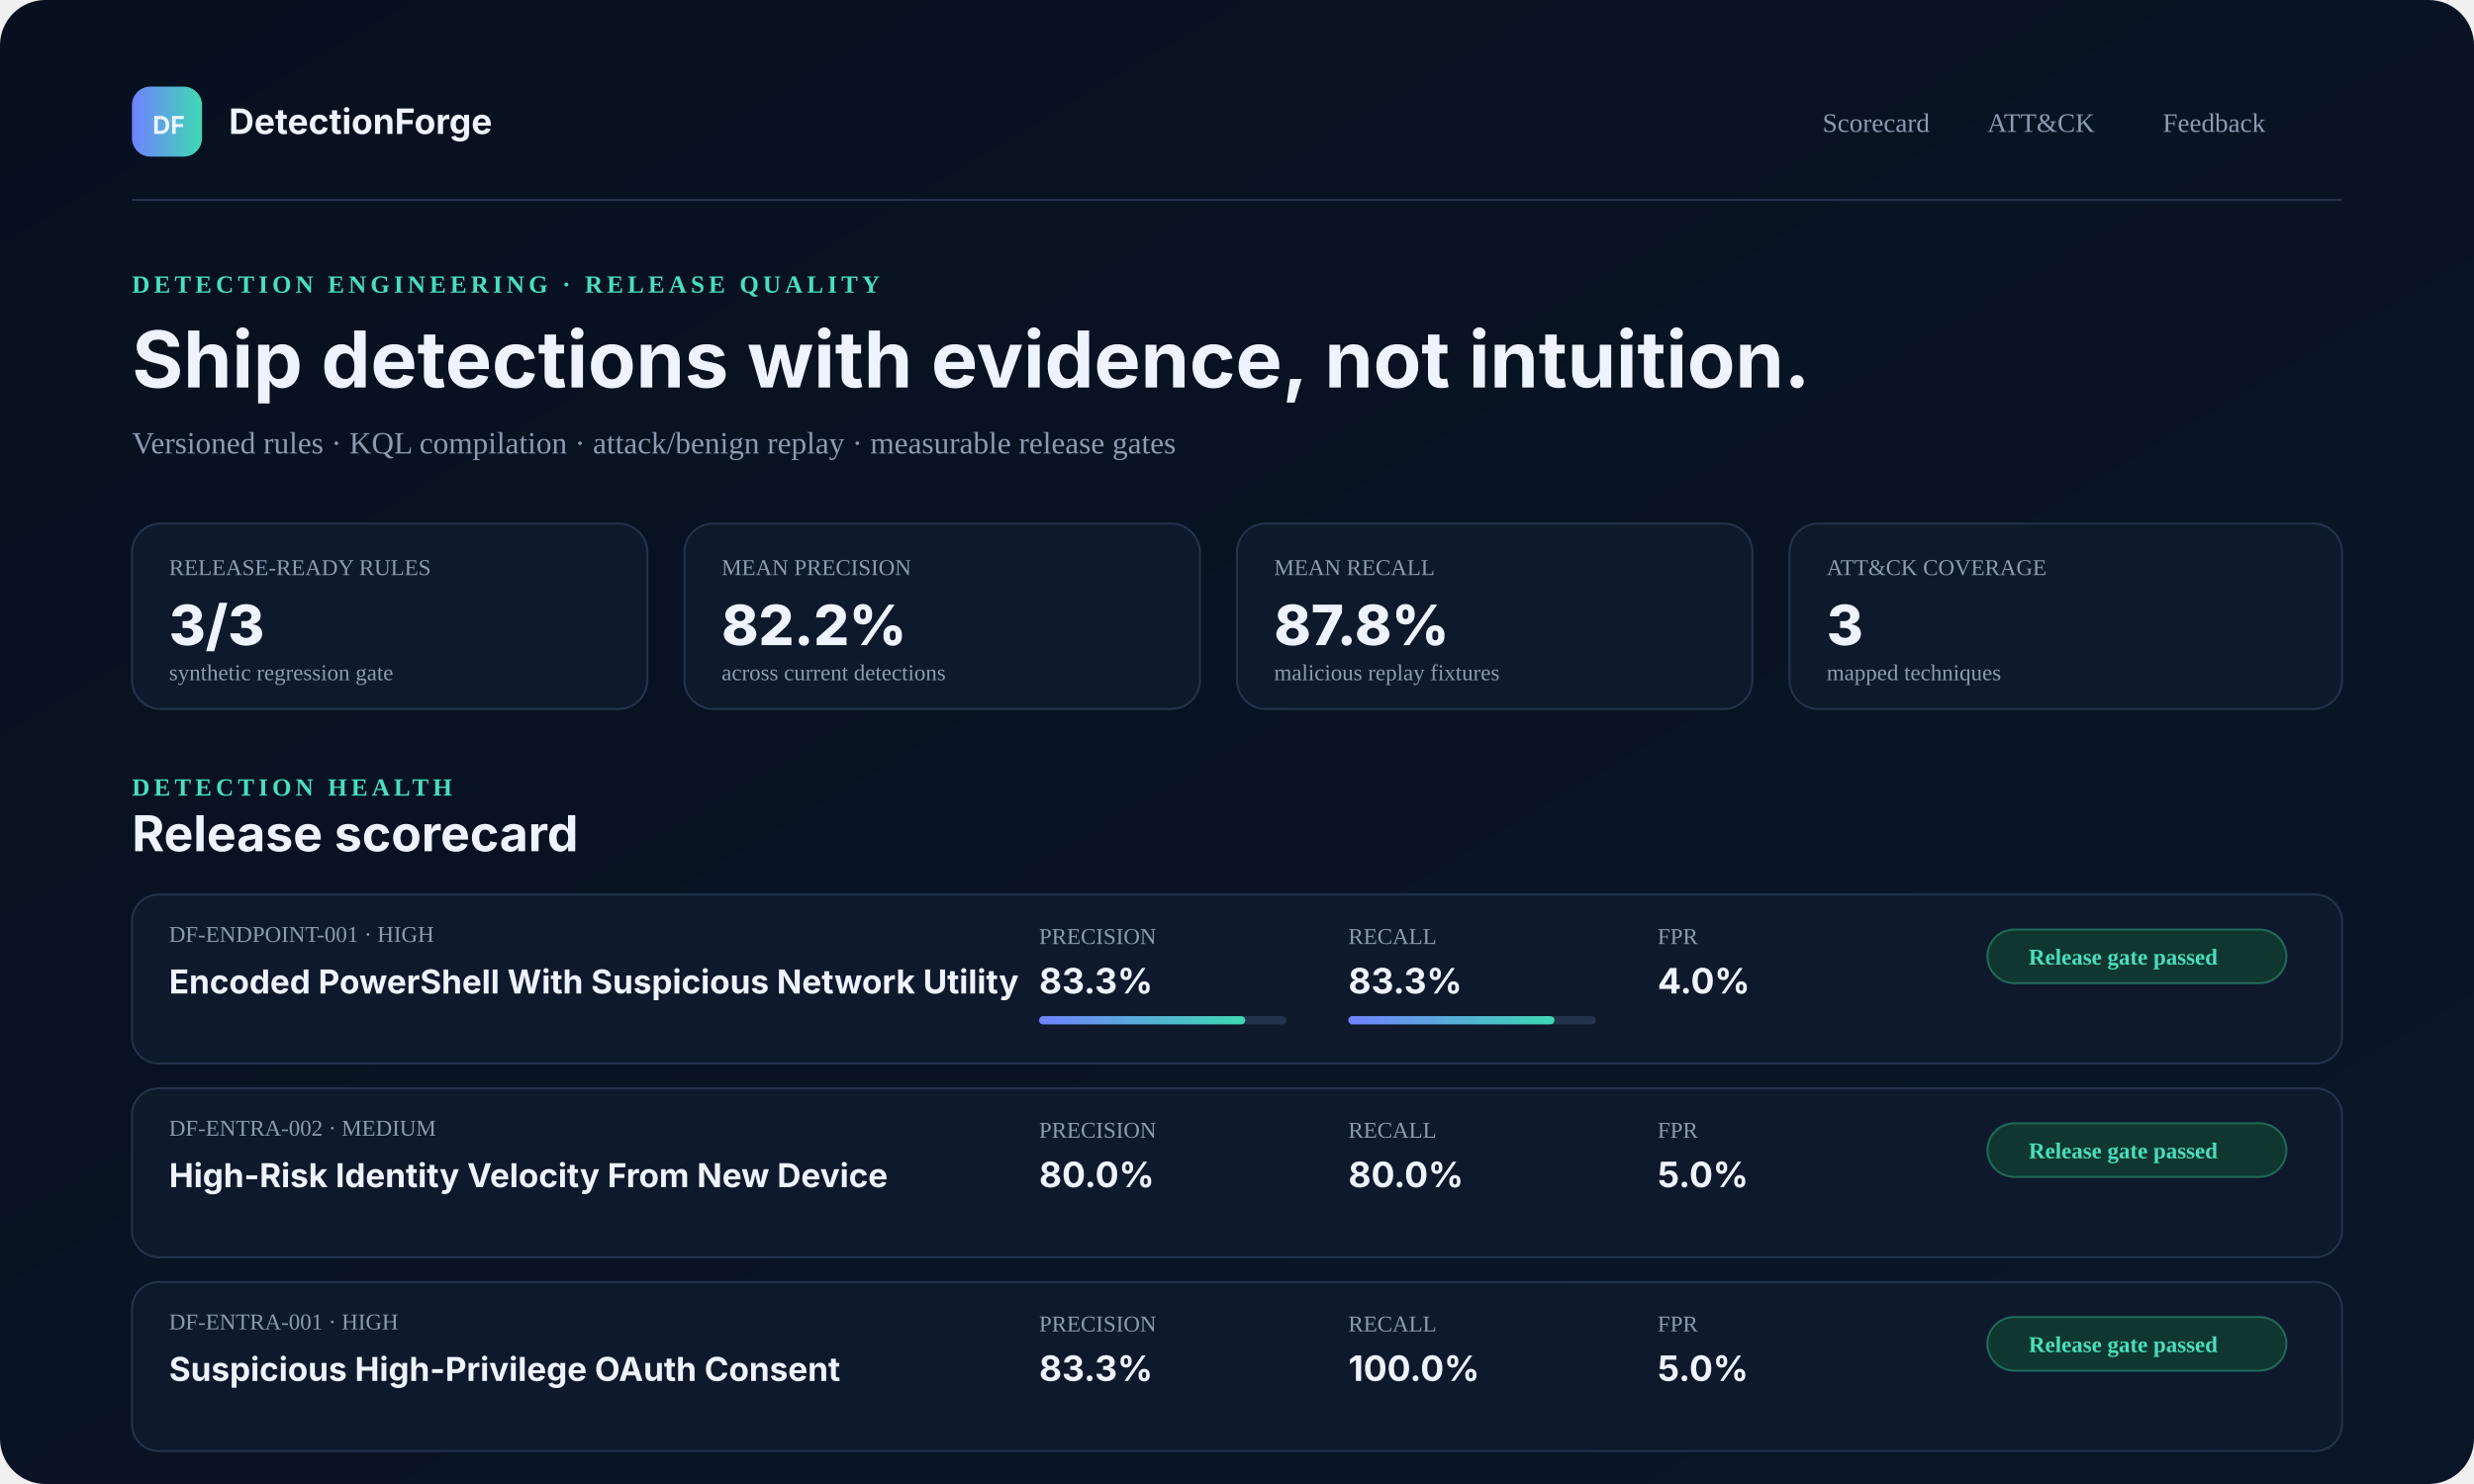
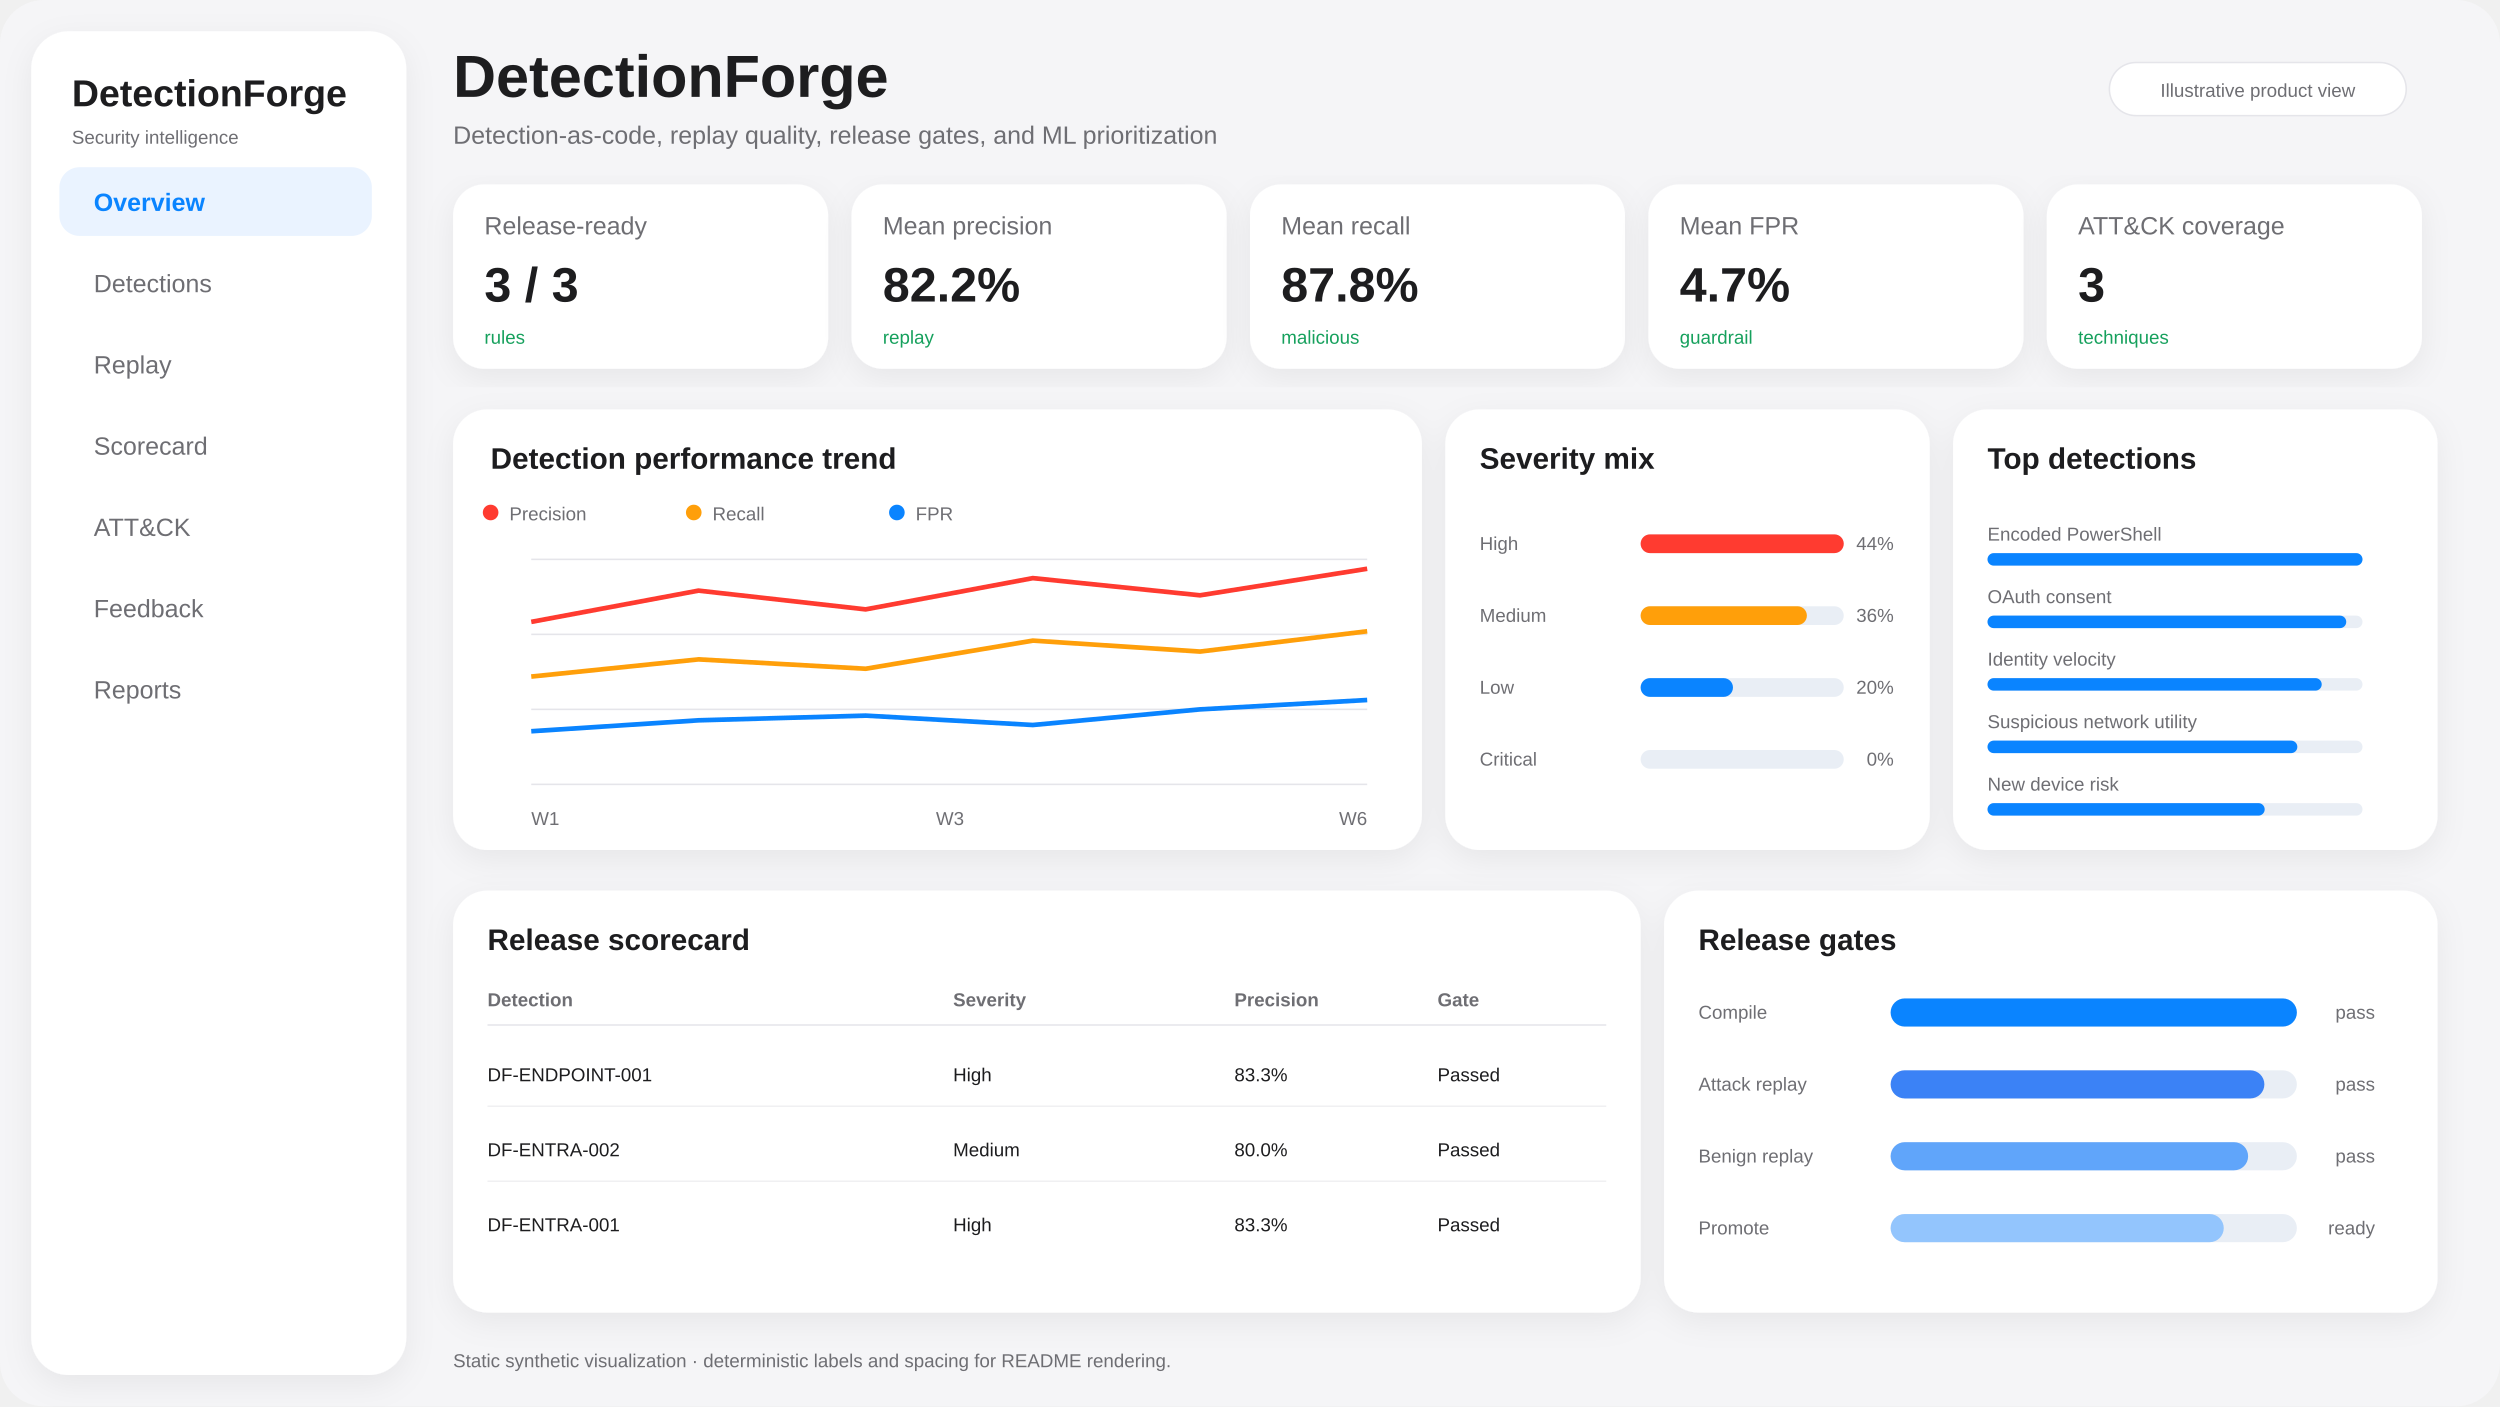
- <svg xmlns="http://www.w3.org/2000/svg" width="1200" height="720" viewBox="0 0 1200 720" role="img" aria-labelledby="title desc">
+ <svg xmlns="http://www.w3.org/2000/svg" width="1600" height="900" viewBox="0 0 1600 900">
  <defs>
-     <linearGradient id="bg" x1="0" y1="0" x2="1" y2="1">
-       <stop stop-color="#07101f" />
-       <stop offset="1" stop-color="#0a1627" />
-     </linearGradient>
-     <linearGradient id="accent" x1="0" y1="0" x2="1" y2="0">
-       <stop stop-color="#7182ff" />
-       <stop offset="1" stop-color="#3dd9b2" />
-     </linearGradient>
-     <style>
-       .t{font-family:Inter,Segoe UI,Arial,sans-serif;fill:#edf3ff}.m{fill:#8d9ab0}.a{fill:#48dfbd}.panel{fill:#0e192b;stroke:#24324a}.line{stroke:#24324a}.k{font-size:12px;letter-spacing:2px}.h{font-weight:750}.small{font-size:13px}.tiny{font-size:11px}.num{font-size:27px;font-weight:800}
-     </style>
+     <style>text{font-family:-apple-system,BlinkMacSystemFont,"Segoe UI",Arial,sans-serif;fill:#1d1d1f}.m{fill:#6e6e73}.b{fill:#0a84ff}.g{fill:#15a05c}.r{fill:#ff3b30}.o{fill:#ff9f0a}.card{fill:#fff}.grid{stroke:#e5e5ea}.sm{font-size:12px}.md{font-size:16px}.h{font-weight:700}</style>
+     <filter id="s">
+       <feDropShadow dx="0" dy="6" stdDeviation="10" flood-opacity=".06" />
+     </filter>
  </defs>
-   <rect width="1200" height="720" rx="22" fill="url(#bg)" />
-   <g transform="translate(64 42)">
-     <rect width="34" height="34" rx="9" fill="url(#accent)" />
-     <text class="t h" x="10" y="23" font-size="12" fill="#07101f">DF</text>
-     <text class="t h" x="47" y="23" font-size="17">DetectionForge</text>
-     <text class="m small" x="820" y="22">Scorecard</text>
-     <text class="m small" x="900" y="22">ATT&amp;CK</text>
-     <text class="m small" x="985" y="22">Feedback</text>
-     <line x1="0" y1="55" x2="1072" y2="55" class="line" />
-     <text class="a k h" x="0" y="100">DETECTION ENGINEERING · RELEASE QUALITY</text>
-     <text class="t h" x="0" y="146" font-size="38">Ship detections with evidence, not intuition.</text>
-     <text class="m" x="0" y="178" font-size="15">Versioned rules · KQL compilation · attack/benign replay · measurable release gates</text>
-     <g transform="translate(0 212)">
-       <g>
-         <rect class="panel" width="250" height="90" rx="14" />
-         <text class="m tiny" x="18" y="25">RELEASE-READY RULES</text>
-         <text class="t num" x="18" y="59">3/3</text>
-         <text class="m tiny" x="18" y="76">synthetic regression gate</text>
-       </g>
-       <g transform="translate(268)">
-         <rect class="panel" width="250" height="90" rx="14" />
-         <text class="m tiny" x="18" y="25">MEAN PRECISION</text>
-         <text class="t num" x="18" y="59">82.2%</text>
-         <text class="m tiny" x="18" y="76">across current detections</text>
-       </g>
-       <g transform="translate(536)">
-         <rect class="panel" width="250" height="90" rx="14" />
-         <text class="m tiny" x="18" y="25">MEAN RECALL</text>
-         <text class="t num" x="18" y="59">87.8%</text>
-         <text class="m tiny" x="18" y="76">malicious replay fixtures</text>
-       </g>
-       <g transform="translate(804)">
-         <rect class="panel" width="268" height="90" rx="14" />
-         <text class="m tiny" x="18" y="25">ATT&amp;CK COVERAGE</text>
-         <text class="t num" x="18" y="59">3</text>
-         <text class="m tiny" x="18" y="76">mapped techniques</text>
-       </g>
-     </g>
-     <text class="a k h" x="0" y="344">DETECTION HEALTH</text>
-     <text class="t h" x="0" y="371" font-size="24">Release scorecard</text>
-     <g transform="translate(0 392)">
-       <rect class="panel" width="1072" height="82" rx="13" />
-       <text class="m tiny" x="18" y="23">DF-ENDPOINT-001 · HIGH</text>
-       <text class="t h" x="18" y="48" font-size="16">Encoded PowerShell With Suspicious Network Utility</text>
-       <rect x="900" y="17" width="145" height="26" rx="13" fill="#10372f" stroke="#1f6858" />
-       <text class="a tiny h" x="920" y="34">Release gate passed</text>
-       <text class="m tiny" x="440" y="24">PRECISION</text>
-       <text class="t h" x="440" y="48" font-size="17">83.3%</text>
-       <rect x="440" y="59" width="120" height="4" rx="2" fill="#23334e" />
-       <rect x="440" y="59" width="100" height="4" rx="2" fill="url(#accent)" />
-       <text class="m tiny" x="590" y="24">RECALL</text>
-       <text class="t h" x="590" y="48" font-size="17">83.3%</text>
-       <rect x="590" y="59" width="120" height="4" rx="2" fill="#23334e" />
-       <rect x="590" y="59" width="100" height="4" rx="2" fill="url(#accent)" />
-       <text class="m tiny" x="740" y="24">FPR</text>
-       <text class="t h" x="740" y="48" font-size="17">4.0%</text>
-     </g>
-     <g transform="translate(0 486)">
-       <rect class="panel" width="1072" height="82" rx="13" />
-       <text class="m tiny" x="18" y="23">DF-ENTRA-002 · MEDIUM</text>
-       <text class="t h" x="18" y="48" font-size="16">High-Risk Identity Velocity From New Device</text>
-       <rect x="900" y="17" width="145" height="26" rx="13" fill="#10372f" stroke="#1f6858" />
-       <text class="a tiny h" x="920" y="34">Release gate passed</text>
-       <text class="m tiny" x="440" y="24">PRECISION</text>
-       <text class="t h" x="440" y="48" font-size="17">80.0%</text>
-       <text class="m tiny" x="590" y="24">RECALL</text>
-       <text class="t h" x="590" y="48" font-size="17">80.0%</text>
-       <text class="m tiny" x="740" y="24">FPR</text>
-       <text class="t h" x="740" y="48" font-size="17">5.0%</text>
-     </g>
-     <g transform="translate(0 580)">
-       <rect class="panel" width="1072" height="82" rx="13" />
-       <text class="m tiny" x="18" y="23">DF-ENTRA-001 · HIGH</text>
-       <text class="t h" x="18" y="48" font-size="16">Suspicious High-Privilege OAuth Consent</text>
-       <rect x="900" y="17" width="145" height="26" rx="13" fill="#10372f" stroke="#1f6858" />
-       <text class="a tiny h" x="920" y="34">Release gate passed</text>
-       <text class="m tiny" x="440" y="24">PRECISION</text>
-       <text class="t h" x="440" y="48" font-size="17">83.3%</text>
-       <text class="m tiny" x="590" y="24">RECALL</text>
-       <text class="t h" x="590" y="48" font-size="17">100.0%</text>
-       <text class="m tiny" x="740" y="24">FPR</text>
-       <text class="t h" x="740" y="48" font-size="17">5.0%</text>
-     </g>
+   <rect width="1600" height="900" rx="28" fill="#f5f5f7" />
+   <rect x="20" y="20" width="240" height="860" rx="24" class="card" filter="url(#s)" />
+   <text x="46" y="68" font-size="24" class="h">DetectionForge</text>
+   <text x="46" y="92" class="m sm">Security intelligence</text>
+   <rect x="38" y="107" width="200" height="44" rx="13" fill="#eaf3ff" />
+   <text x="60" y="135" class="b md h">Overview</text>
+   <text x="60" y="187" class="m md">Detections</text>
+   <text x="60" y="239" class="m md">Replay</text>
+   <text x="60" y="291" class="m md">Scorecard</text>
+   <text x="60" y="343" class="m md">ATT&amp;CK</text>
+   <text x="60" y="395" class="m md">Feedback</text>
+   <text x="60" y="447" class="m md">Reports</text>
+   <text x="290" y="62" font-size="38" class="h">DetectionForge</text>
+   <text x="290" y="92" class="m md">Detection-as-code, replay quality, release gates, and ML prioritization</text>
+   <rect x="1350" y="40" width="190" height="34" rx="17" fill="#fff" stroke="#e5e5ea" />
+   <text x="1445" y="62" text-anchor="middle" class="m sm">Illustrative product view</text>
+   <g filter="url(#s)">
+     <rect x="290" y="118" width="240" height="118" rx="20" class="card" />
  </g>
+   <text x="310" y="150" class="m md">Release-ready</text>
+   <text x="310" y="193" font-size="31" class="h">3 / 3</text>
+   <text x="310" y="220" class="g sm">rules</text>
+   <g filter="url(#s)">
+     <rect x="545" y="118" width="240" height="118" rx="20" class="card" />
+   </g>
+   <text x="565" y="150" class="m md">Mean precision</text>
+   <text x="565" y="193" font-size="31" class="h">82.2%</text>
+   <text x="565" y="220" class="g sm">replay</text>
+   <g filter="url(#s)">
+     <rect x="800" y="118" width="240" height="118" rx="20" class="card" />
+   </g>
+   <text x="820" y="150" class="m md">Mean recall</text>
+   <text x="820" y="193" font-size="31" class="h">87.8%</text>
+   <text x="820" y="220" class="g sm">malicious</text>
+   <g filter="url(#s)">
+     <rect x="1055" y="118" width="240" height="118" rx="20" class="card" />
+   </g>
+   <text x="1075" y="150" class="m md">Mean FPR</text>
+   <text x="1075" y="193" font-size="31" class="h">4.7%</text>
+   <text x="1075" y="220" class="g sm">guardrail</text>
+   <g filter="url(#s)">
+     <rect x="1310" y="118" width="240" height="118" rx="20" class="card" />
+   </g>
+   <text x="1330" y="150" class="m md">ATT&amp;CK coverage</text>
+   <text x="1330" y="193" font-size="31" class="h">3</text>
+   <text x="1330" y="220" class="g sm">techniques</text>
+   <g filter="url(#s)">
+     <rect x="290" y="262" width="620" height="282" rx="22" class="card" />
+     <rect x="925" y="262" width="310" height="282" rx="22" class="card" />
+     <rect x="1250" y="262" width="310" height="282" rx="22" class="card" />
+   </g>
+   <text x="314" y="300" font-size="19" class="h">Detection performance trend</text>
+   <circle cx="314" cy="328" r="5" fill="#ff3b30" />
+   <text x="326" y="333" class="m sm">Precision</text>
+   <circle cx="444" cy="328" r="5" fill="#ff9f0a" />
+   <text x="456" y="333" class="m sm">Recall</text>
+   <circle cx="574" cy="328" r="5" fill="#0a84ff" />
+   <text x="586" y="333" class="m sm">FPR</text>
+   <line x1="340" y1="358" x2="875" y2="358" class="grid" />
+   <line x1="340" y1="406" x2="875" y2="406" class="grid" />
+   <line x1="340" y1="454" x2="875" y2="454" class="grid" />
+   <line x1="340" y1="502" x2="875" y2="502" class="grid" />
+   <polyline points="340,398 447,378 554,390 661,370 768,381 875,364" fill="none" stroke="#ff3b30" stroke-width="3" />
+   <polyline points="340,433 447,422 554,428 661,410 768,417 875,404" fill="none" stroke="#ff9f0a" stroke-width="3" />
+   <polyline points="340,468 447,461 554,458 661,464 768,454 875,448" fill="none" stroke="#0a84ff" stroke-width="3" />
+   <text x="340" y="528" class="m sm">W1</text>
+   <text x="608" y="528" text-anchor="middle" class="m sm">W3</text>
+   <text x="875" y="528" text-anchor="end" class="m sm">W6</text>
+   <text x="947" y="300" font-size="19" class="h">Severity mix</text>
+   <text x="947" y="352" class="m sm">High</text>
+   <rect x="1050" y="342" width="130" height="12" rx="6" fill="#e9eef5" />
+   <rect x="1050" y="342" width="130" height="12" rx="6" fill="#ff3b30" />
+   <text x="1212" y="352" text-anchor="end" class="m sm">44%</text>
+   <text x="947" y="398" class="m sm">Medium</text>
+   <rect x="1050" y="388" width="130" height="12" rx="6" fill="#e9eef5" />
+   <rect x="1050" y="388" width="106.4" height="12" rx="6" fill="#ff9f0a" />
+   <text x="1212" y="398" text-anchor="end" class="m sm">36%</text>
+   <text x="947" y="444" class="m sm">Low</text>
+   <rect x="1050" y="434" width="130" height="12" rx="6" fill="#e9eef5" />
+   <rect x="1050" y="434" width="59.1" height="12" rx="6" fill="#0a84ff" />
+   <text x="1212" y="444" text-anchor="end" class="m sm">20%</text>
+   <text x="947" y="490" class="m sm">Critical</text>
+   <rect x="1050" y="480" width="130" height="12" rx="6" fill="#e9eef5" />
+   <text x="1212" y="490" text-anchor="end" class="m sm">0%</text>
+   <text x="1272" y="300" font-size="19" class="h">Top detections</text>
+   <text x="1272" y="346" class="m sm">Encoded PowerShell</text>
+   <rect x="1272" y="354" width="240" height="8" rx="4" fill="#e9eef5" />
+   <rect x="1272" y="354" width="240" height="8" rx="4" fill="#0a84ff" />
+   <text x="1272" y="386" class="m sm">OAuth consent</text>
+   <rect x="1272" y="394" width="240" height="8" rx="4" fill="#e9eef5" />
+   <rect x="1272" y="394" width="229.6" height="8" rx="4" fill="#0a84ff" />
+   <text x="1272" y="426" class="m sm">Identity velocity</text>
+   <rect x="1272" y="434" width="240" height="8" rx="4" fill="#e9eef5" />
+   <rect x="1272" y="434" width="213.9" height="8" rx="4" fill="#0a84ff" />
+   <text x="1272" y="466" class="m sm">Suspicious network utility</text>
+   <rect x="1272" y="474" width="240" height="8" rx="4" fill="#e9eef5" />
+   <rect x="1272" y="474" width="198.3" height="8" rx="4" fill="#0a84ff" />
+   <text x="1272" y="506" class="m sm">New device risk</text>
+   <rect x="1272" y="514" width="240" height="8" rx="4" fill="#e9eef5" />
+   <rect x="1272" y="514" width="177.4" height="8" rx="4" fill="#0a84ff" />
+   <g filter="url(#s)">
+     <rect x="290" y="570" width="760" height="270" rx="22" class="card" />
+     <rect x="1065" y="570" width="495" height="270" rx="22" class="card" />
+   </g>
+   <text x="312" y="608" font-size="19" class="h">Release scorecard</text>
+   <text x="312" y="644" class="m sm h">Detection</text>
+   <text x="610" y="644" class="m sm h">Severity</text>
+   <text x="790" y="644" class="m sm h">Precision</text>
+   <text x="920" y="644" class="m sm h">Gate</text>
+   <line x1="312" y1="656" x2="1028" y2="656" class="grid" />
+   <text x="312" y="692" class="sm">DF-ENDPOINT-001</text>
+   <text x="610" y="692" class="sm">High</text>
+   <text x="790" y="692" class="sm">83.3%</text>
+   <text x="920" y="692" class="sm">Passed</text>
+   <line x1="312" y1="708" x2="1028" y2="708" stroke="#f0f0f2" />
+   <text x="312" y="740" class="sm">DF-ENTRA-002</text>
+   <text x="610" y="740" class="sm">Medium</text>
+   <text x="790" y="740" class="sm">80.0%</text>
+   <text x="920" y="740" class="sm">Passed</text>
+   <line x1="312" y1="756" x2="1028" y2="756" stroke="#f0f0f2" />
+   <text x="312" y="788" class="sm">DF-ENTRA-001</text>
+   <text x="610" y="788" class="sm">High</text>
+   <text x="790" y="788" class="sm">83.3%</text>
+   <text x="920" y="788" class="sm">Passed</text>
+   <text x="1087" y="608" font-size="19" class="h">Release gates</text>
+   <text x="1087" y="652" class="m sm">Compile</text>
+   <rect x="1210" y="639" width="260" height="18" rx="9" fill="#e9eef5" />
+   <rect x="1210" y="639" width="260" height="18" rx="9" fill="#0a84ff" />
+   <text x="1520" y="652" text-anchor="end" class="m sm">pass</text>
+   <text x="1087" y="698" class="m sm">Attack replay</text>
+   <rect x="1210" y="685" width="260" height="18" rx="9" fill="#e9eef5" />
+   <rect x="1210" y="685" width="239.2" height="18" rx="9" fill="#3b82f6" />
+   <text x="1520" y="698" text-anchor="end" class="m sm">pass</text>
+   <text x="1087" y="744" class="m sm">Benign replay</text>
+   <rect x="1210" y="731" width="260" height="18" rx="9" fill="#e9eef5" />
+   <rect x="1210" y="731" width="228.8" height="18" rx="9" fill="#60a5fa" />
+   <text x="1520" y="744" text-anchor="end" class="m sm">pass</text>
+   <text x="1087" y="790" class="m sm">Promote</text>
+   <rect x="1210" y="777" width="260" height="18" rx="9" fill="#e9eef5" />
+   <rect x="1210" y="777" width="213.2" height="18" rx="9" fill="#93c5fd" />
+   <text x="1520" y="790" text-anchor="end" class="m sm">ready</text>
+   <text x="290" y="875" class="m sm">Static synthetic visualization · deterministic labels and spacing for README rendering.</text>
</svg>
